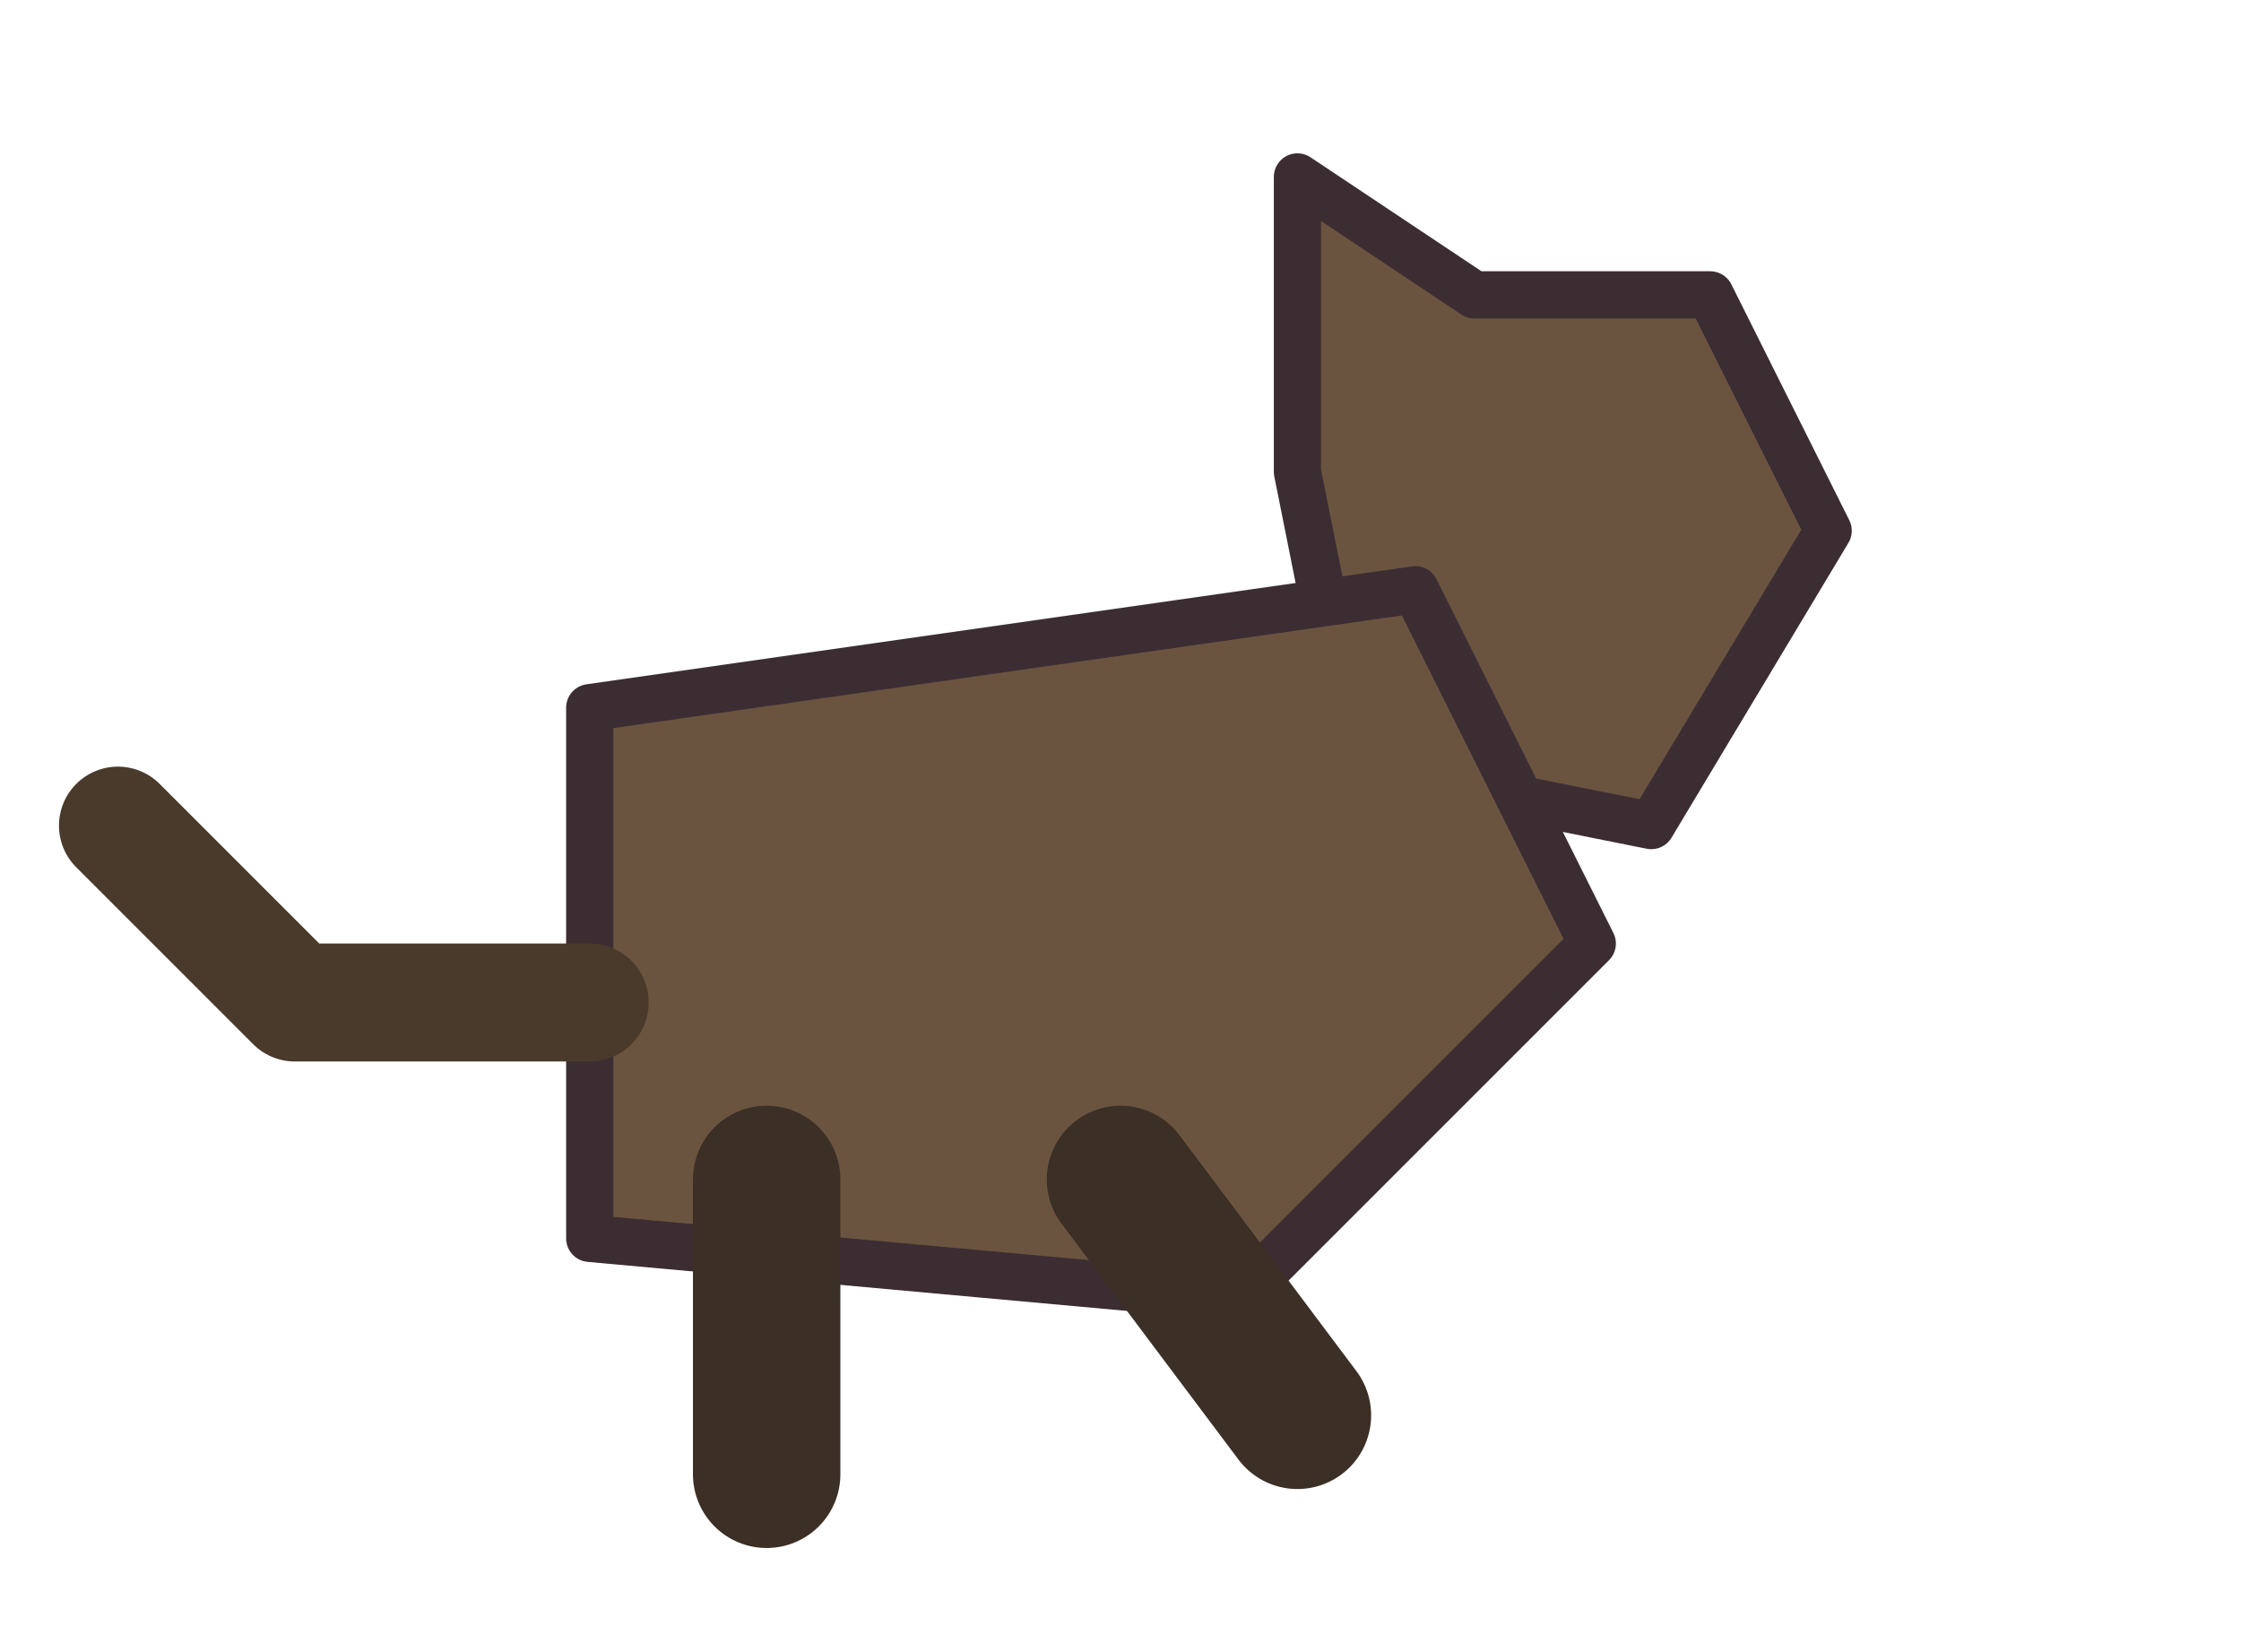
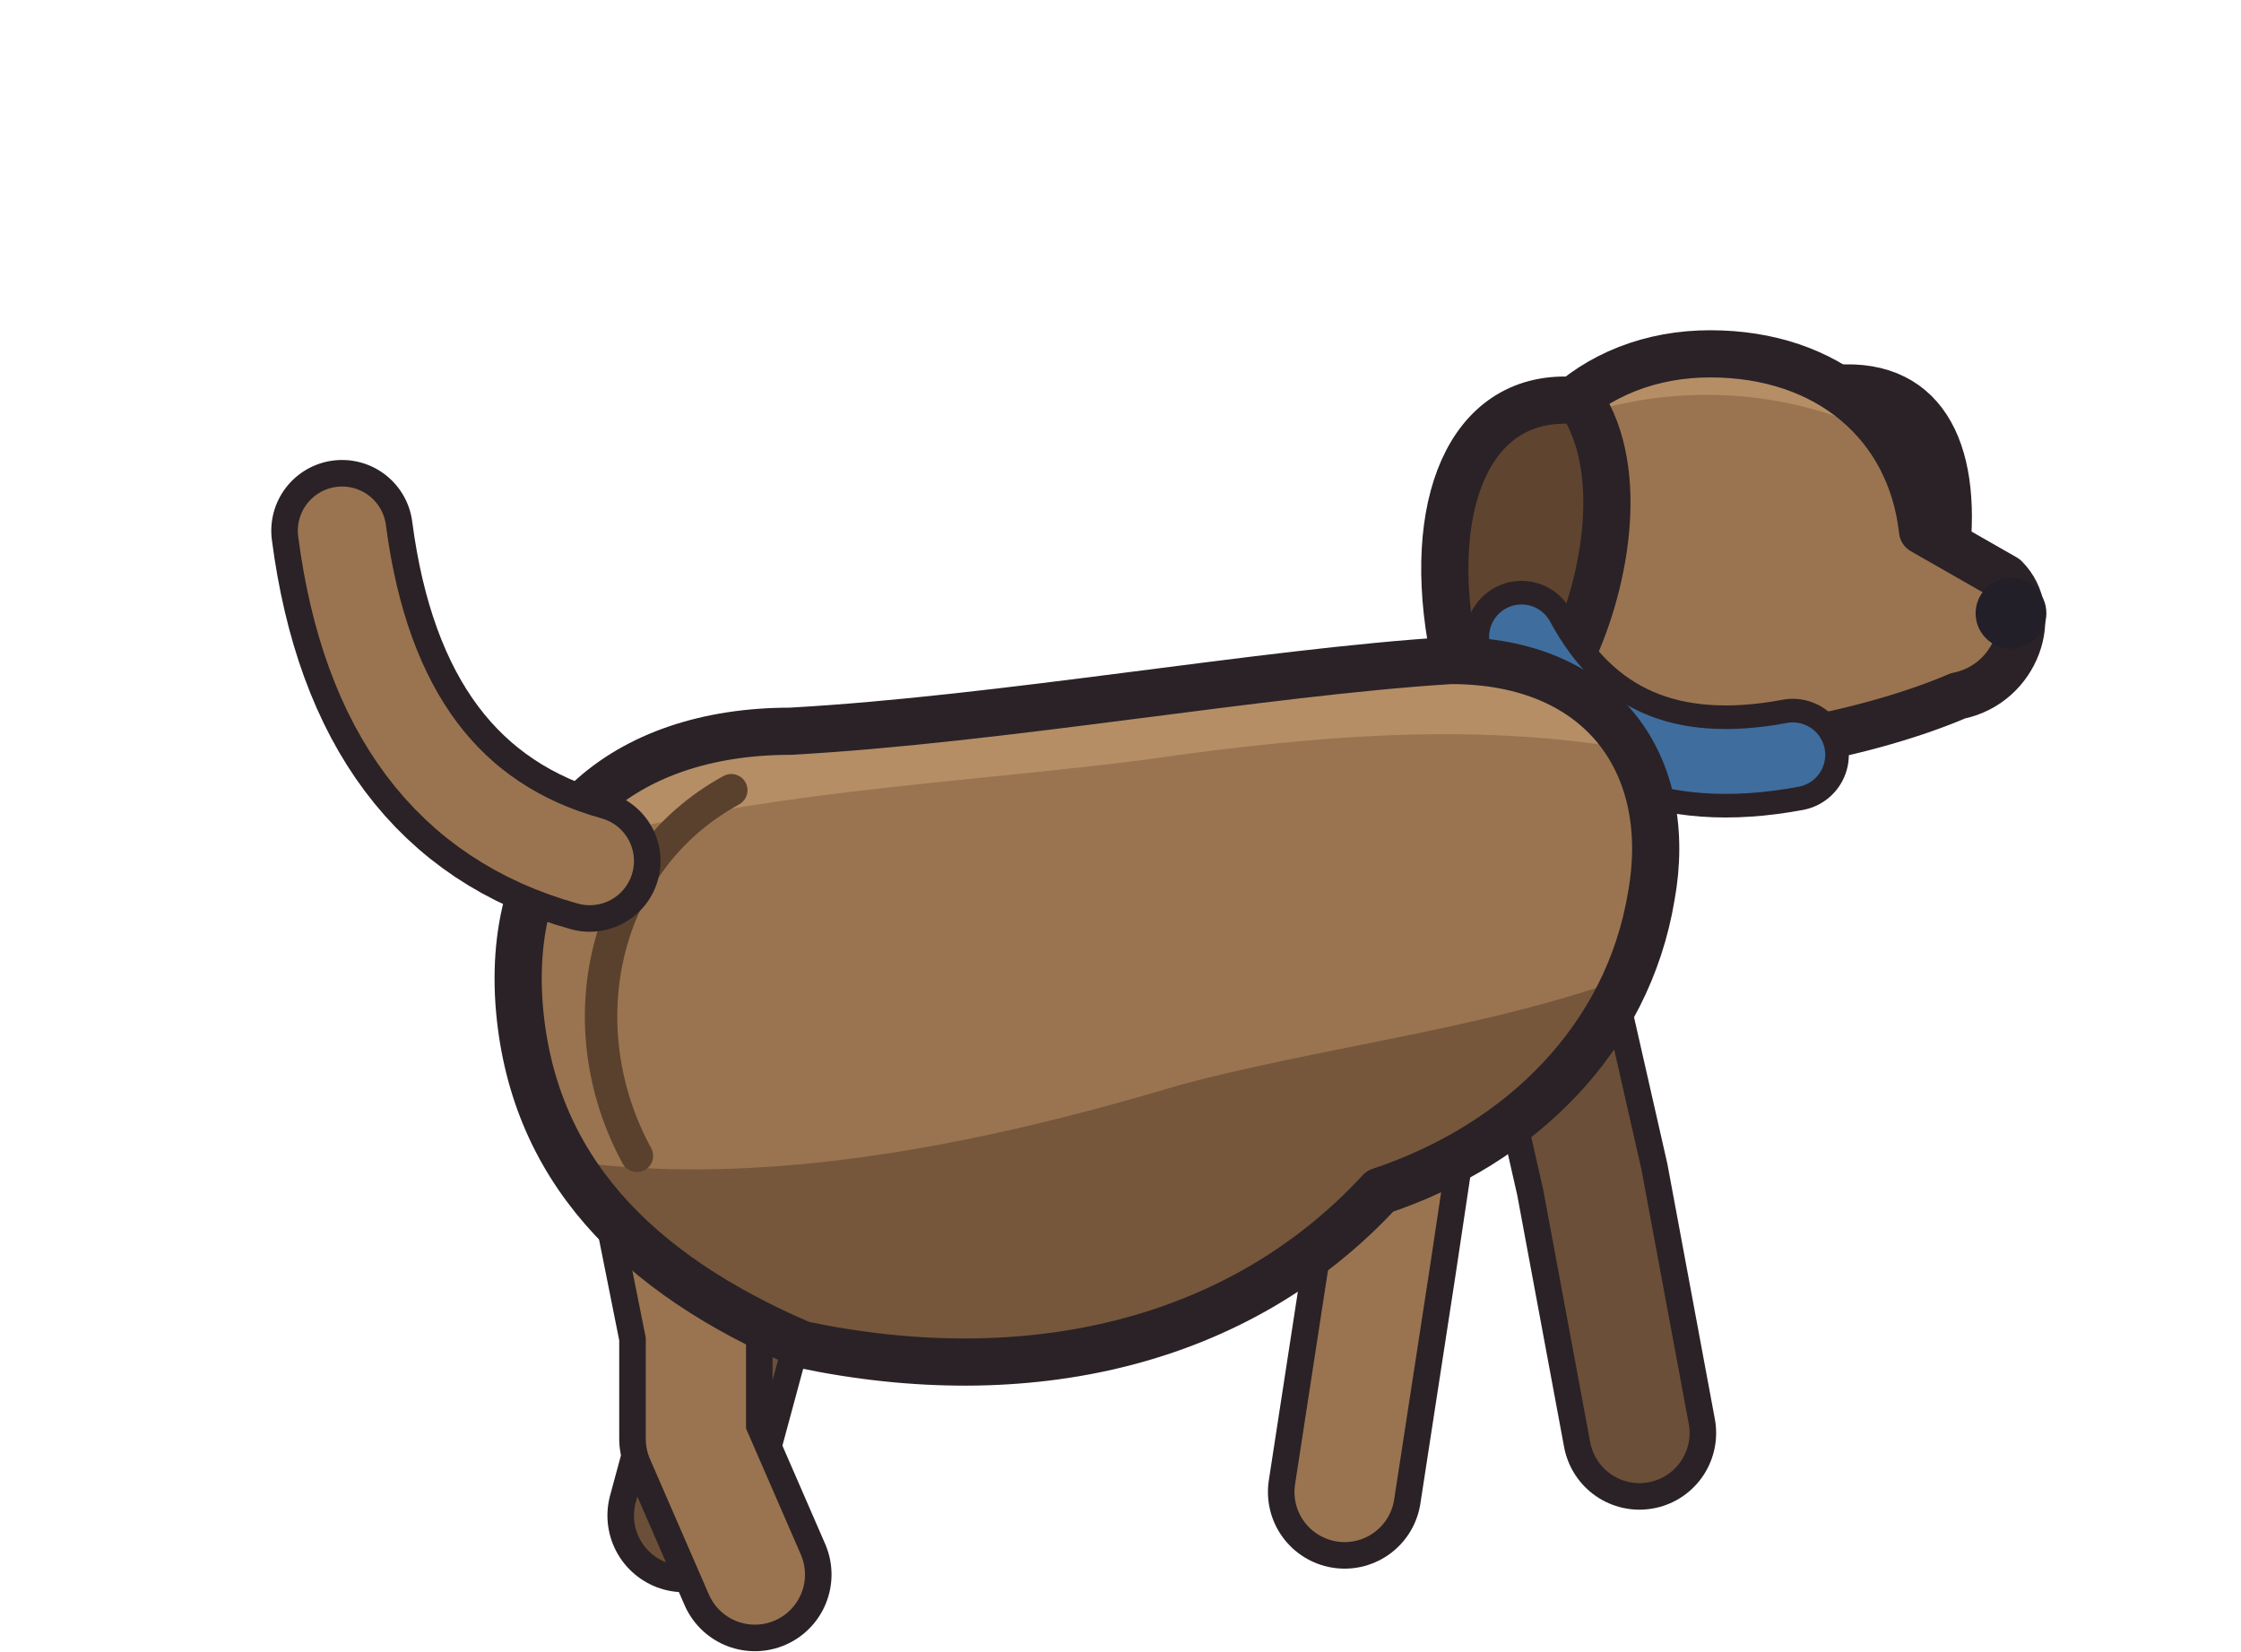
- <svg xmlns="http://www.w3.org/2000/svg" width="38" height="28" viewBox="0 0 38 28" shape-rendering="geometricPrecision" stroke="#3b2d32" stroke-width="0.8" stroke-linejoin="round" stroke-linecap="round">
-   <path d="M22 8 L22 3 L25 5 L29 5 L31 9 L28 14 L23 13 Z" fill="#6b543f" />
-   <path d="M10 21 L10 12 L24 10 L27 16 L21 22 Z" fill="#6b543f" />
-   <path d="M13 20 L13 25 M19 20 L22 24" fill="none" stroke="#3b2f26" stroke-width="2.5" />
-   <path d="M10 17 L5 17 L2 14" fill="none" stroke="#4a3a2c" stroke-width="2" />
+ <svg xmlns="http://www.w3.org/2000/svg" width="38" height="28" viewBox="0 0 38 28" shape-rendering="geometricPrecision" stroke="#2a2226" stroke-width="0.8" stroke-linejoin="round" stroke-linecap="round">
+   <path d="M26 15.6 L27 20 L27.8 24.3" fill="none" stroke-width="2.60" />
+   <path d="M26 15.6 L27 20 L27.8 24.3" fill="none" stroke="#6c4f38" stroke-width="1.70" />
+   <path d="M13.4 18 L12.6 22 L11.6 25.7" fill="none" stroke-width="2.60" />
+   <path d="M13.4 18 L12.6 22 L11.6 25.7" fill="none" stroke="#6c4f38" stroke-width="1.70" />
+   <path d="M11 18.6 L11.8 22.6 L11.8 24.4 L12.8 26.7" fill="none" stroke-width="2.60" />
+   <path d="M11 18.6 L11.8 22.6 L11.8 24.4 L12.8 26.7" fill="none" stroke="#9a7450" stroke-width="1.70" />
+   <path d="M24 17.4 L23.4 21.4 L22.8 25.3" fill="none" stroke-width="2.60" />
+   <path d="M24 17.4 L23.4 21.4 L22.8 25.3" fill="none" stroke="#9a7450" stroke-width="1.70" />
+   <path d="M31 6.6 C32.6 6.4 33.2 7.6 33 9.4 C32.4 9.6 31.6 9.2 31.2 8.6 Z" fill="#5f4430" />
+   <clipPath id="dog-head">
+     <path d="M25.4 9.8 C25.4 7.4 27 6 29 6 C31 6 32.4 7.2 32.6 9 L34 9.8 C34.6 10.4 34.2 11.6 33.2 11.8 C31.8 12.4 29.2 13 27.6 12.6 C26.2 12.2 25.4 11.2 25.4 9.8 Z" />
+   </clipPath>
+   <path d="M25.4 9.8 C25.4 7.4 27 6 29 6 C31 6 32.4 7.2 32.6 9 L34 9.8 C34.6 10.4 34.2 11.6 33.2 11.8 C31.8 12.4 29.2 13 27.6 12.6 C26.2 12.2 25.4 11.2 25.4 9.8 Z" fill="#9a7450" stroke="none" />
+   <g clip-path="url(#dog-head)" stroke="none">
+     <path d="M24 9 C26 6.4 30 6 32.6 7.8 L33 4 L24 4 Z" fill="#b58e66" />
+     <path d="M24 11.4 C26 12.8 30 12.8 35 11.2 L35 15 L24 15 Z" fill="#76573c" />
+   </g>
+   <path d="M25.4 9.8 C25.4 7.4 27 6 29 6 C31 6 32.4 7.2 32.6 9 L34 9.8 C34.6 10.4 34.2 11.6 33.2 11.8 C31.8 12.4 29.2 13 27.6 12.6 C26.2 12.2 25.4 11.2 25.4 9.8 Z" fill="none" />
+   <circle cx="34.1" cy="10.4" r="0.6" fill="#221f28" stroke="none" />
+   <path d="M26.8 6.8 C25 6.6 24.2 8.4 24.6 10.8 C24.9 12 26 12.2 26.6 11.2 C27.2 10 27.6 8 26.8 6.8 Z" fill="#5f4430" />
+   <path d="M25.8 10.8 Q27.2 13.4 30.4 12.8" fill="none" stroke-width="1.90" />
+   <path d="M25.8 10.8 Q27.2 13.4 30.4 12.8" fill="none" stroke="#3f6d9e" stroke-width="1.10" />
+   <clipPath id="dog-body">
+     <path d="M8.8 17 C8.6 14 10.6 12.4 13.4 12.4 C17 12.2 21.4 11.4 24.6 11.2 C27.2 11.2 28.4 13 28 15.2 C27.6 17.6 25.8 19.4 23.4 20.2 C21 22.8 17.4 23.6 13.6 22.8 C10.8 21.6 9 19.8 8.8 17 Z" />
+   </clipPath>
+   <path d="M8.8 17 C8.6 14 10.6 12.4 13.4 12.4 C17 12.2 21.4 11.4 24.6 11.2 C27.2 11.2 28.4 13 28 15.2 C27.6 17.6 25.8 19.4 23.4 20.2 C21 22.8 17.4 23.6 13.6 22.8 C10.8 21.6 9 19.8 8.8 17 Z" fill="#9a7450" stroke="none" />
+   <g clip-path="url(#dog-body)" stroke="none">
+     <path d="M7 15.6 C10 13.4 16 13.4 20 12.8 C23 12.4 26 12.2 29 13 L29 8 L7 8 Z" fill="#b58e66" />
+     <path d="M7 19 C11 20.6 16 19.6 20 18.4 C23 17.6 26 17.4 29 16 L29 24 L7 24 Z" fill="#76573c" />
+   </g>
+   <path d="M8.8 17 C8.6 14 10.6 12.4 13.4 12.4 C17 12.2 21.4 11.4 24.6 11.2 C27.2 11.2 28.4 13 28 15.2 C27.6 17.6 25.8 19.4 23.4 20.2 C21 22.8 17.4 23.6 13.6 22.8 C10.8 21.6 9 19.8 8.8 17 Z" fill="none" />
+   <path d="M12.4 13.4 C10.2 14.6 9.6 17.4 10.8 19.6" fill="none" stroke="#5a412d" stroke-width="0.55" />
+   <path d="M10 14.6 Q6.4 13.6 5.8 9" fill="none" stroke-width="2.40" />
+   <path d="M10 14.6 Q6.4 13.6 5.8 9" fill="none" stroke="#9a7450" stroke-width="1.50" />
</svg>
